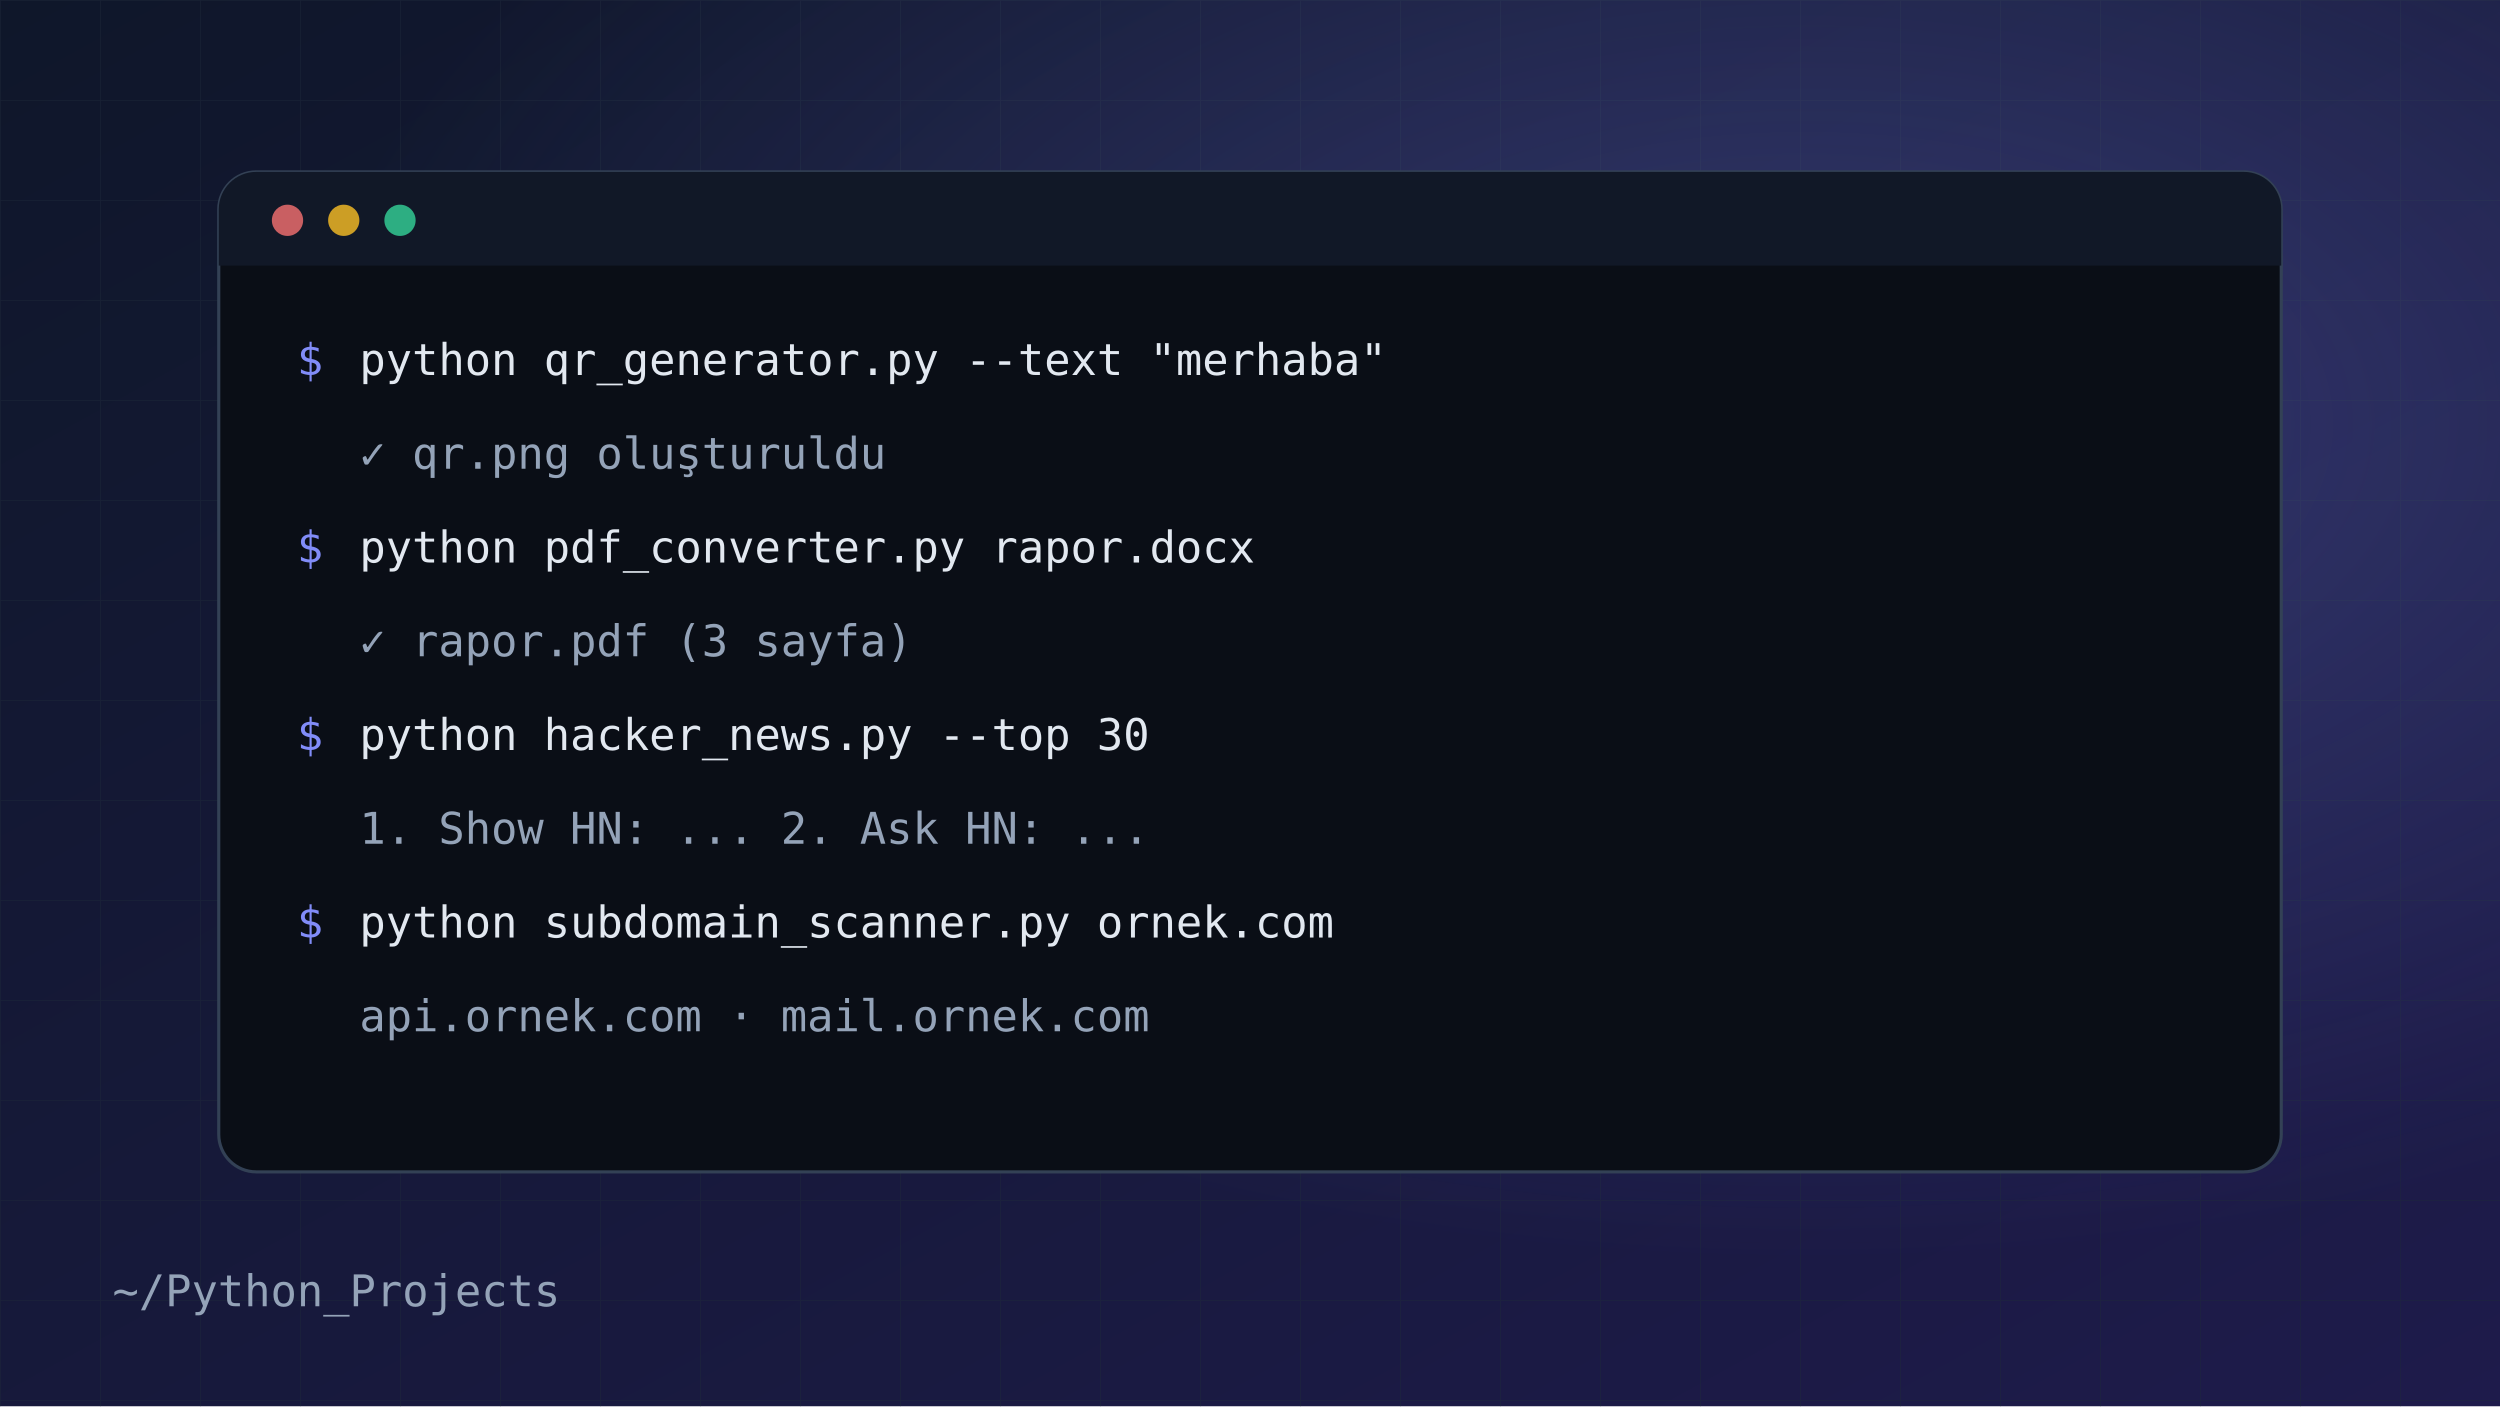
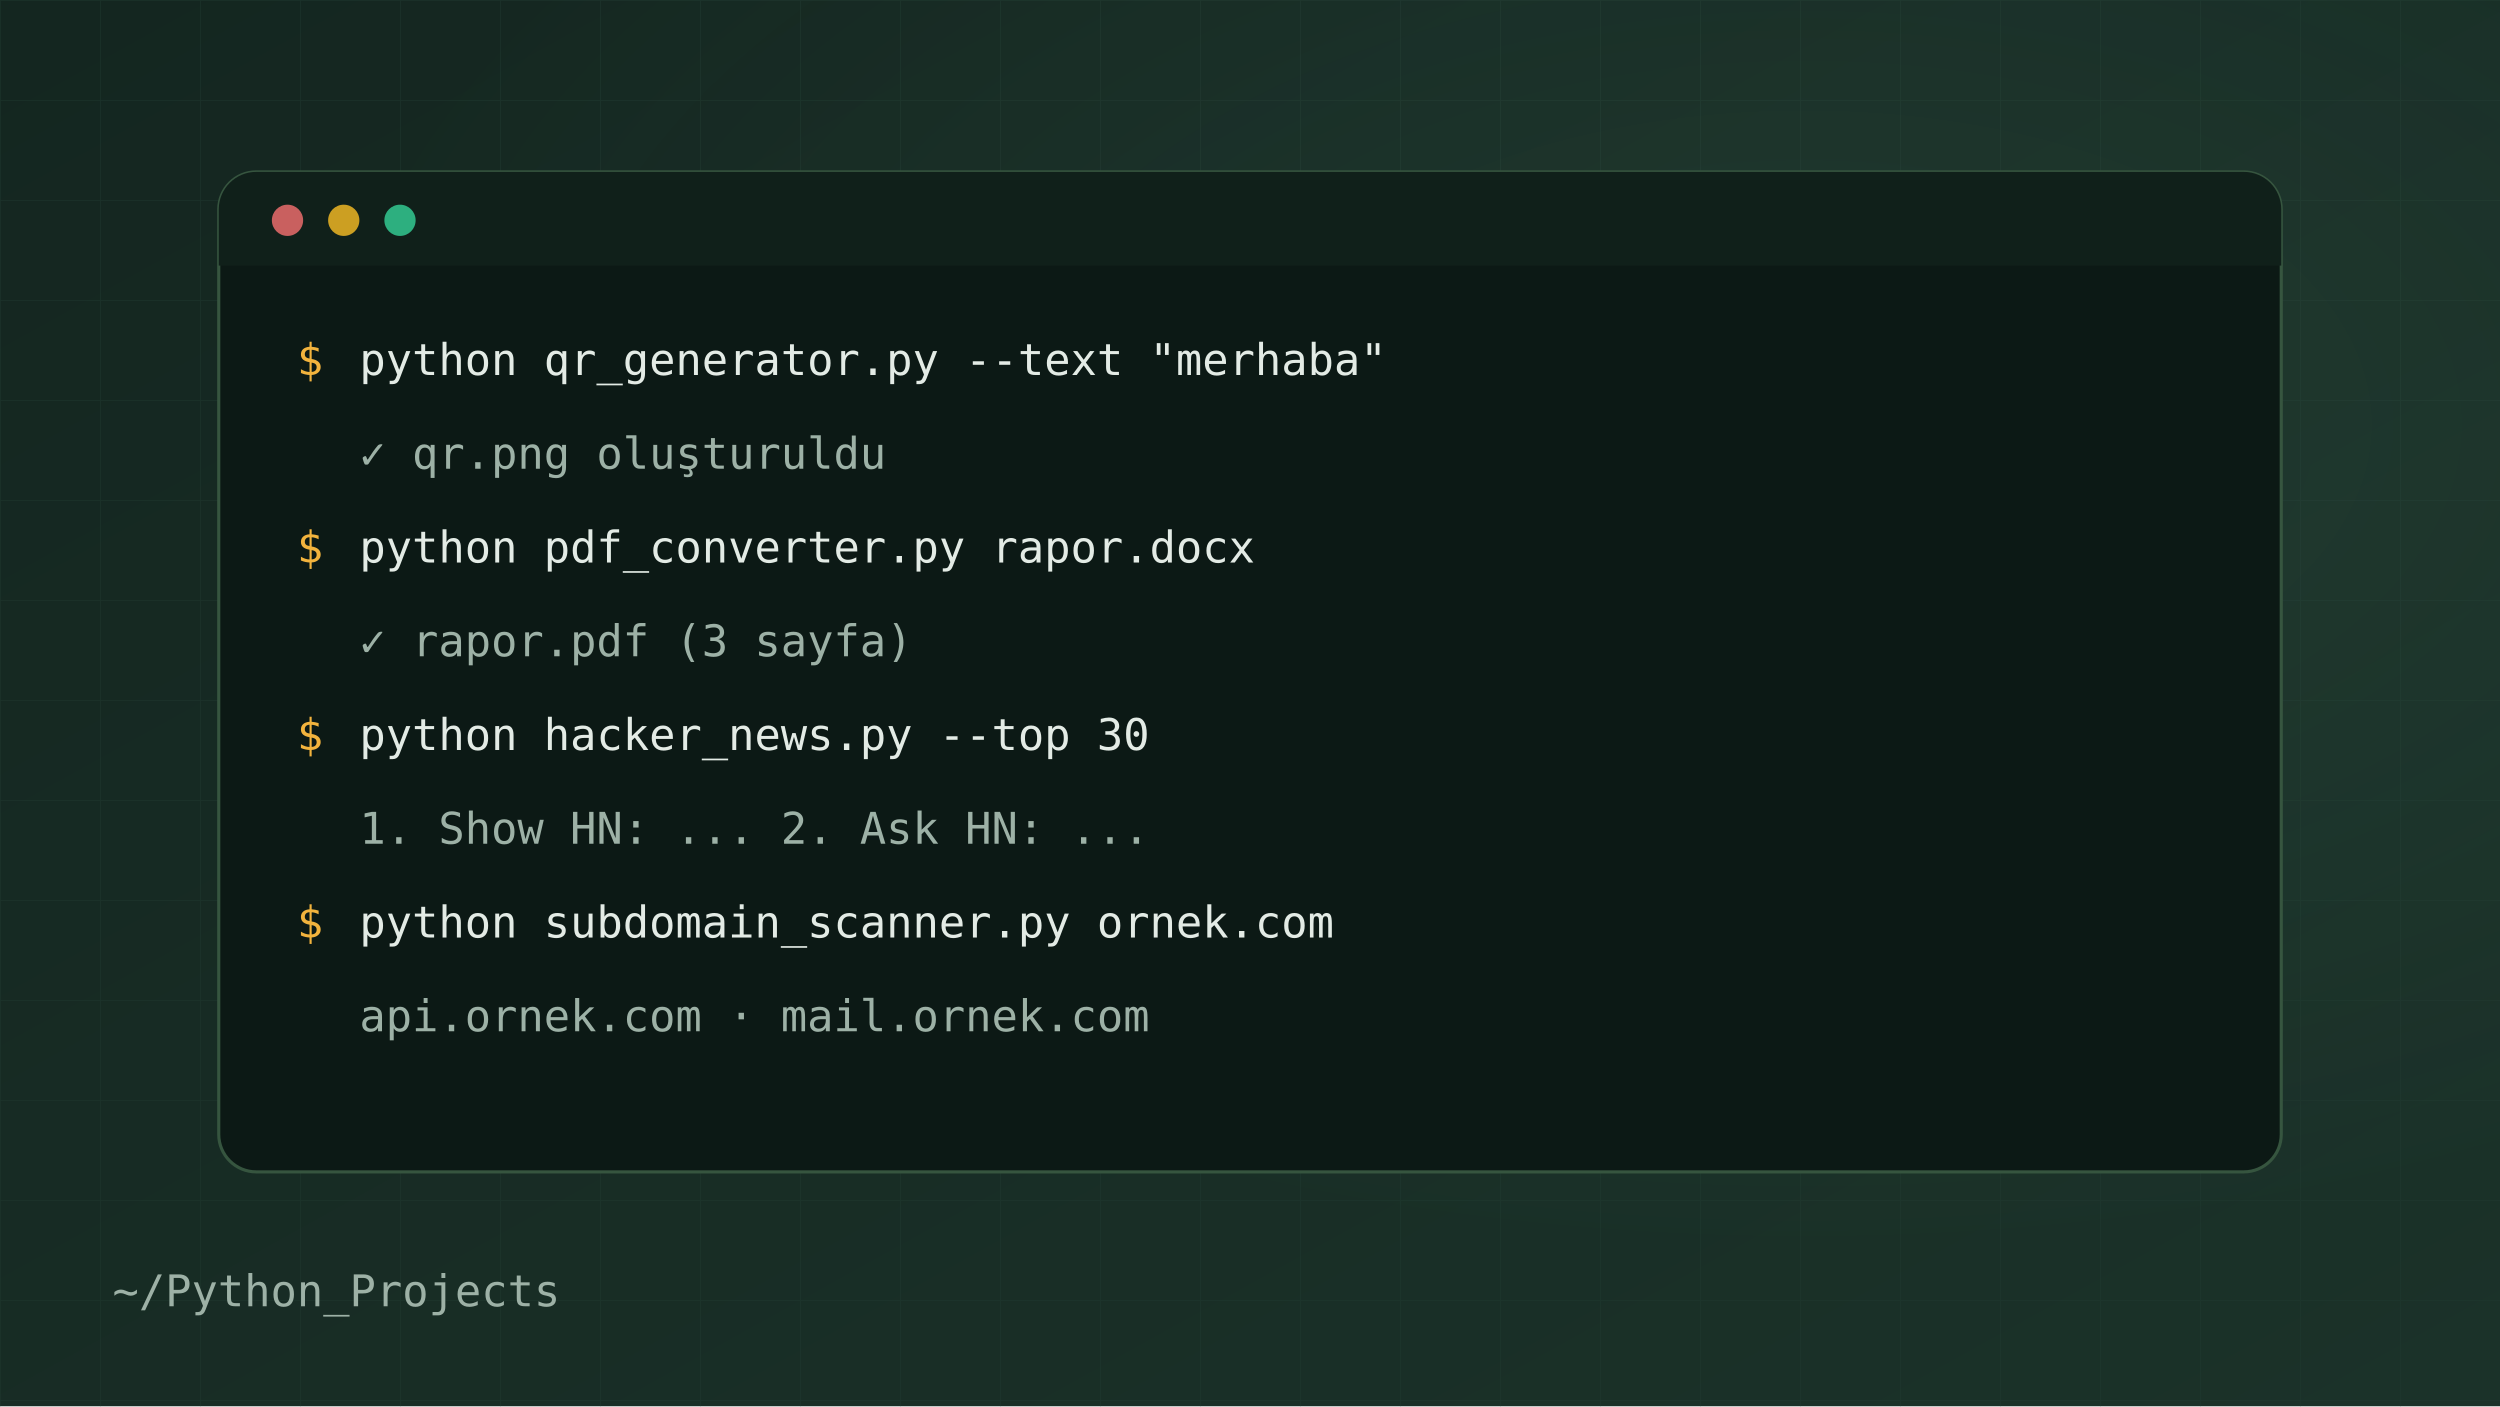
<svg xmlns="http://www.w3.org/2000/svg" viewBox="0 0 1600 900" width="1600" height="900" role="img">
  <defs>
    <linearGradient id="bg" x1="0" y1="0" x2="1" y2="1">
-       <stop offset="0" stop-color="#0F172A" />
-       <stop offset="1" stop-color="#1E1B4B" />
+       <stop offset="0" stop-color="#142620" />
+       <stop offset="1" stop-color="#1B3229" />
    </linearGradient>
    <radialGradient id="glow" cx=".72" cy=".3" r=".6">
-       <stop offset="0" stop-color="#818CF8" stop-opacity=".28" />
-       <stop offset="1" stop-color="#818CF8" stop-opacity="0" />
+       <stop offset="0" stop-color="#82D2AE" stop-opacity=".08" />
+       <stop offset="1" stop-color="#82D2AE" stop-opacity="0" />
    </radialGradient>
    <pattern id="grid" width="64" height="64" patternUnits="userSpaceOnUse">
-       <path d="M64 0H0V64" fill="none" stroke="#1E293B" stroke-width="1" />
+       <path d="M64 0H0V64" fill="none" stroke="#203A30" stroke-width="1" />
    </pattern>
    <marker id="arr" viewBox="0 0 10 10" refX="9" refY="5" markerWidth="7" markerHeight="7" orient="auto-start-reverse">
-       <path d="M0 0L10 5L0 10z" fill="#94A3B8" />
+       <path d="M0 0L10 5L0 10z" fill="#9DB1A6" />
    </marker>
  </defs>
  <rect width="1600" height="900" fill="url(#bg)" />
  <rect width="1600" height="900" fill="url(#grid)" opacity=".55" />
  <rect width="1600" height="900" fill="url(#glow)" />
-   <rect x="140" y="110" width="1320" height="640" rx="24" fill="#0A0E16" stroke="#334155" stroke-width="2" />
-   <path d="M140 134a24 24 0 0 1 24-24h1272a24 24 0 0 1 24 24v36H140z" fill="#111827" />
+   <rect x="140" y="110" width="1320" height="640" rx="24" fill="#0C1915" stroke="#36553F" stroke-width="2" />
+   <path d="M140 134a24 24 0 0 1 24-24h1272a24 24 0 0 1 24 24v36H140z" fill="#10201A" />
  <circle cx="184" cy="141" r="10" fill="#F87171" opacity=".8" />
  <circle cx="220" cy="141" r="10" fill="#FBBF24" opacity=".8" />
  <circle cx="256" cy="141" r="10" fill="#34D399" opacity=".8" />
-   <text x="190" y="240" font-family="ui-monospace, 'JetBrains Mono', Consolas, monospace" font-size="28" fill="#818CF8">$</text>
-   <text x="230" y="240" font-family="ui-monospace, 'JetBrains Mono', Consolas, monospace" font-size="28" fill="#E2E8F0">python qr_generator.py --text "merhaba"</text>
-   <text x="230" y="300" font-family="ui-monospace, 'JetBrains Mono', Consolas, monospace" font-size="28" fill="#94A3B8">✓ qr.png oluşturuldu</text>
-   <text x="190" y="360" font-family="ui-monospace, 'JetBrains Mono', Consolas, monospace" font-size="28" fill="#818CF8">$</text>
-   <text x="230" y="360" font-family="ui-monospace, 'JetBrains Mono', Consolas, monospace" font-size="28" fill="#E2E8F0">python pdf_converter.py rapor.docx</text>
-   <text x="230" y="420" font-family="ui-monospace, 'JetBrains Mono', Consolas, monospace" font-size="28" fill="#94A3B8">✓ rapor.pdf (3 sayfa)</text>
-   <text x="190" y="480" font-family="ui-monospace, 'JetBrains Mono', Consolas, monospace" font-size="28" fill="#818CF8">$</text>
-   <text x="230" y="480" font-family="ui-monospace, 'JetBrains Mono', Consolas, monospace" font-size="28" fill="#E2E8F0">python hacker_news.py --top 30</text>
-   <text x="230" y="540" font-family="ui-monospace, 'JetBrains Mono', Consolas, monospace" font-size="28" fill="#94A3B8">1. Show HN: ...   2. Ask HN: ...</text>
-   <text x="190" y="600" font-family="ui-monospace, 'JetBrains Mono', Consolas, monospace" font-size="28" fill="#818CF8">$</text>
-   <text x="230" y="600" font-family="ui-monospace, 'JetBrains Mono', Consolas, monospace" font-size="28" fill="#E2E8F0">python subdomain_scanner.py ornek.com</text>
-   <text x="230" y="660" font-family="ui-monospace, 'JetBrains Mono', Consolas, monospace" font-size="28" fill="#94A3B8">api.ornek.com · mail.ornek.com</text>
-   <text x="72" y="836" font-family="ui-monospace, 'JetBrains Mono', Consolas, monospace" font-size="28" fill="#94A3B8">~/Python_Projects</text>
+   <text x="190" y="240" font-family="ui-monospace, 'JetBrains Mono', Consolas, monospace" font-size="28" fill="#F2B33D">$</text>
+   <text x="230" y="240" font-family="ui-monospace, 'JetBrains Mono', Consolas, monospace" font-size="28" fill="#E3EBE5">python qr_generator.py --text "merhaba"</text>
+   <text x="230" y="300" font-family="ui-monospace, 'JetBrains Mono', Consolas, monospace" font-size="28" fill="#9DB1A6">✓ qr.png oluşturuldu</text>
+   <text x="190" y="360" font-family="ui-monospace, 'JetBrains Mono', Consolas, monospace" font-size="28" fill="#F2B33D">$</text>
+   <text x="230" y="360" font-family="ui-monospace, 'JetBrains Mono', Consolas, monospace" font-size="28" fill="#E3EBE5">python pdf_converter.py rapor.docx</text>
+   <text x="230" y="420" font-family="ui-monospace, 'JetBrains Mono', Consolas, monospace" font-size="28" fill="#9DB1A6">✓ rapor.pdf (3 sayfa)</text>
+   <text x="190" y="480" font-family="ui-monospace, 'JetBrains Mono', Consolas, monospace" font-size="28" fill="#F2B33D">$</text>
+   <text x="230" y="480" font-family="ui-monospace, 'JetBrains Mono', Consolas, monospace" font-size="28" fill="#E3EBE5">python hacker_news.py --top 30</text>
+   <text x="230" y="540" font-family="ui-monospace, 'JetBrains Mono', Consolas, monospace" font-size="28" fill="#9DB1A6">1. Show HN: ...   2. Ask HN: ...</text>
+   <text x="190" y="600" font-family="ui-monospace, 'JetBrains Mono', Consolas, monospace" font-size="28" fill="#F2B33D">$</text>
+   <text x="230" y="600" font-family="ui-monospace, 'JetBrains Mono', Consolas, monospace" font-size="28" fill="#E3EBE5">python subdomain_scanner.py ornek.com</text>
+   <text x="230" y="660" font-family="ui-monospace, 'JetBrains Mono', Consolas, monospace" font-size="28" fill="#9DB1A6">api.ornek.com · mail.ornek.com</text>
+   <text x="72" y="836" font-family="ui-monospace, 'JetBrains Mono', Consolas, monospace" font-size="28" fill="#9DB1A6">~/Python_Projects</text>
</svg>
